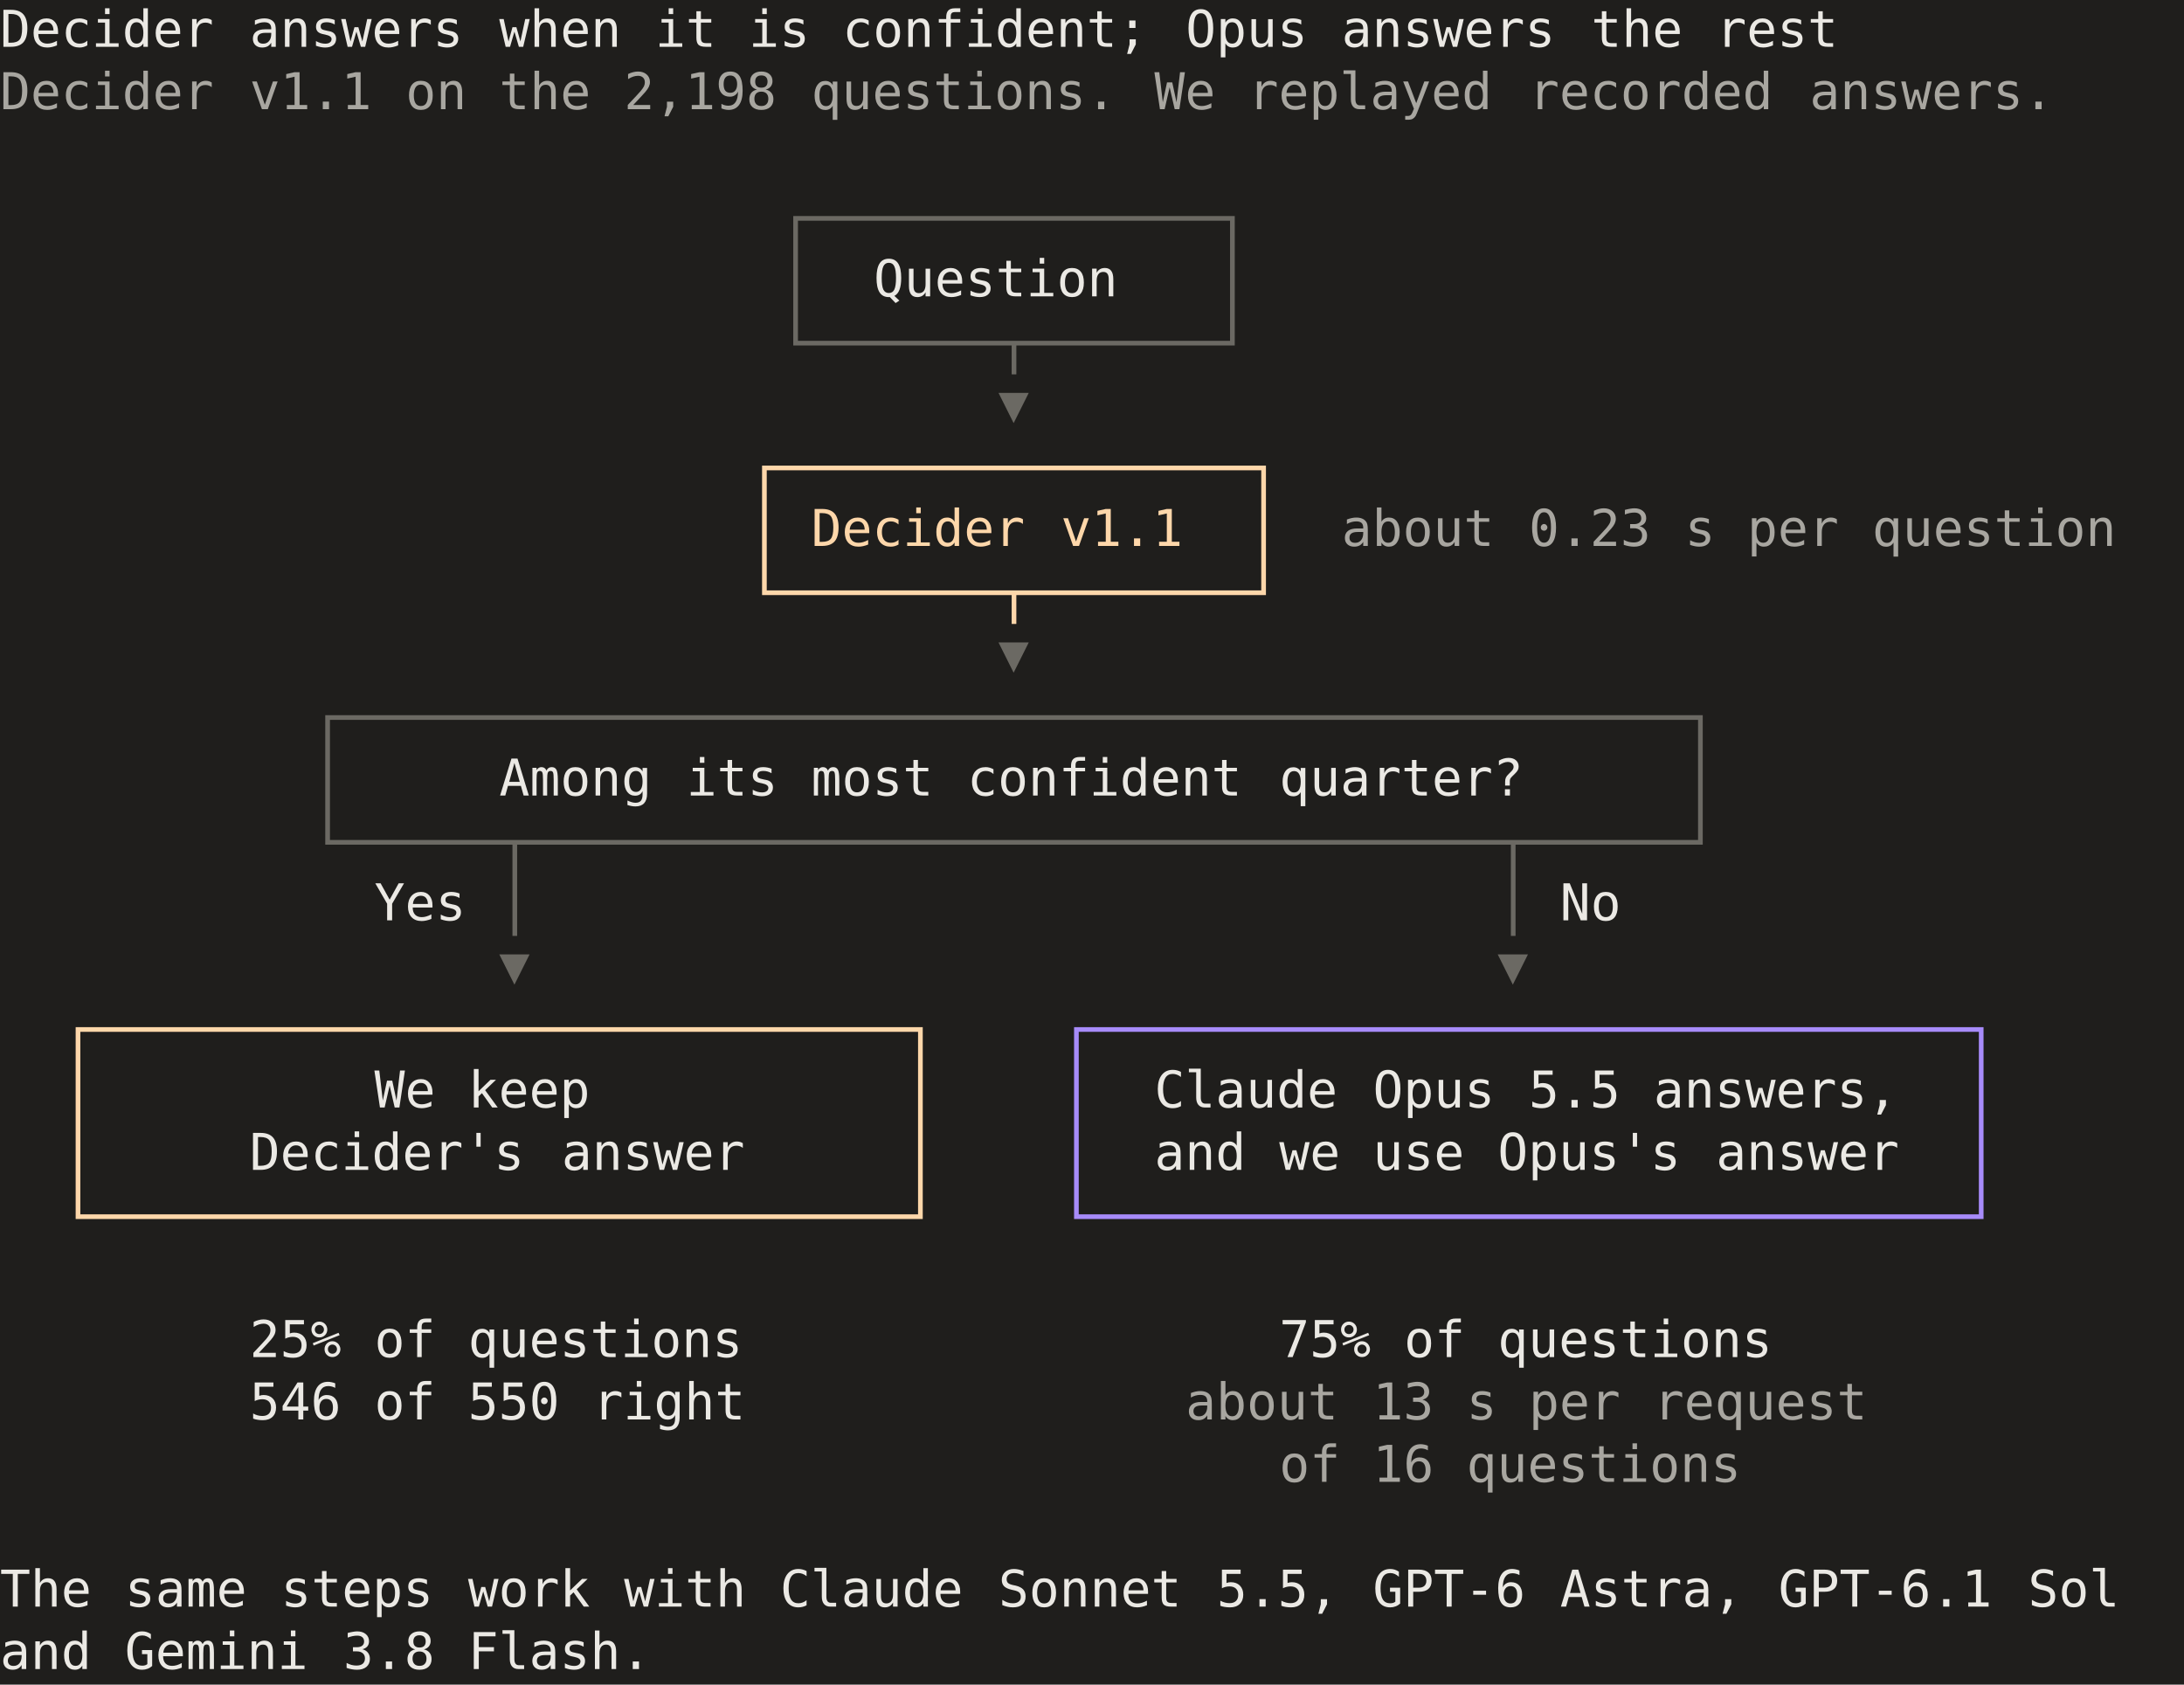
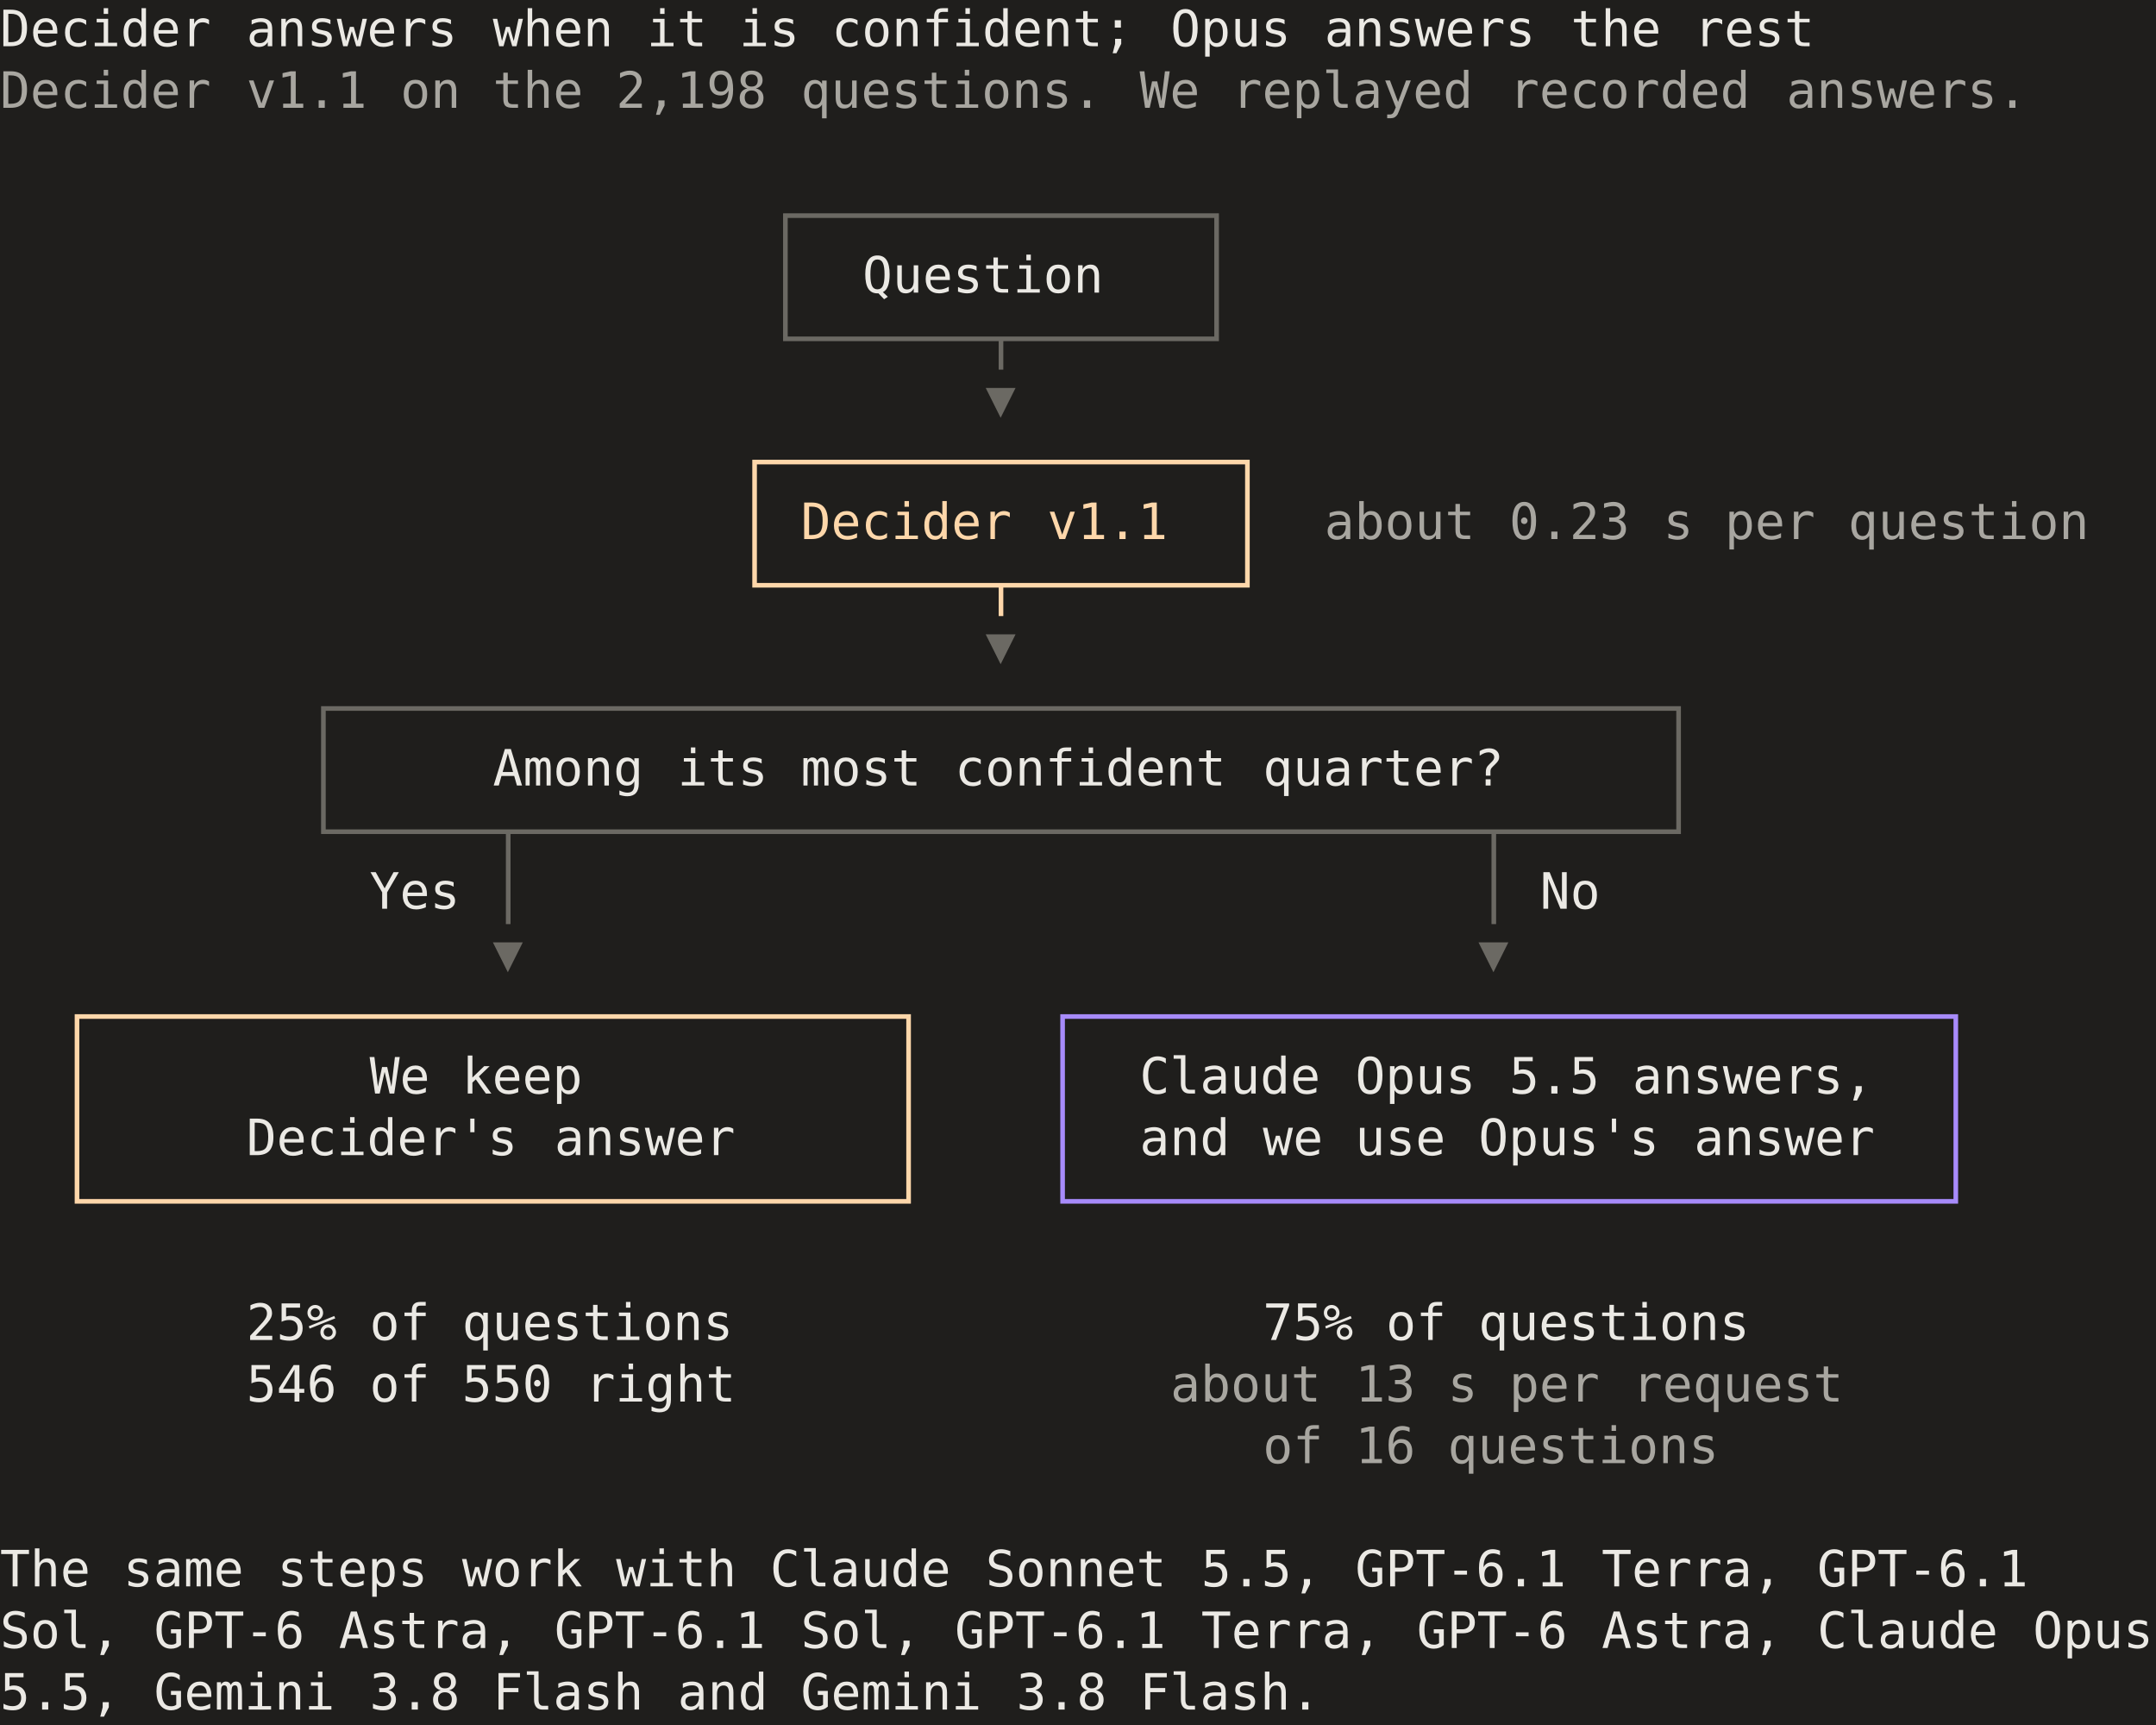
- <svg xmlns="http://www.w3.org/2000/svg" viewBox="0 0 560 432" width="560" height="432" role="img">
+ <svg xmlns="http://www.w3.org/2000/svg" viewBox="0 0 560 448" width="560" height="448" role="img">
  <style>text{font:13px ui-monospace,SFMono-Regular,Menlo,Consolas,"DejaVu Sans Mono",monospace;white-space:pre}</style>
-   <rect width="560" height="432" fill="#1f1e1c" />
+   <rect width="560" height="448" fill="#1f1e1c" />
  <path fill="#6b6963" d="M203.4 55.4h1.2v8.6h-1.2zM203.4 55.4h4.6v1.2h-4.6zM208 55.4h4.6v1.2h-4.6zM211.4 55.4h4.6v1.2h-4.6zM216 55.4h4.6v1.2h-4.6zM219.4 55.4h4.6v1.2h-4.6zM224 55.4h4.6v1.2h-4.6zM227.4 55.4h4.6v1.2h-4.6zM232 55.4h4.6v1.2h-4.6zM235.4 55.4h4.6v1.2h-4.6zM240 55.4h4.6v1.2h-4.6zM243.4 55.4h4.6v1.2h-4.6zM248 55.4h4.6v1.2h-4.6zM251.4 55.4h4.6v1.2h-4.6zM256 55.4h4.6v1.2h-4.6zM259.4 55.4h4.6v1.2h-4.6zM264 55.4h4.6v1.2h-4.6zM267.4 55.4h4.6v1.2h-4.6zM272 55.4h4.6v1.2h-4.6zM275.4 55.4h4.6v1.2h-4.6zM280 55.4h4.6v1.2h-4.6zM283.4 55.4h4.6v1.2h-4.6zM288 55.4h4.6v1.2h-4.6zM291.4 55.4h4.6v1.2h-4.6zM296 55.4h4.6v1.2h-4.6zM299.4 55.4h4.6v1.2h-4.6zM304 55.4h4.6v1.2h-4.6zM307.4 55.4h4.6v1.2h-4.6zM315.4 55.4h1.2v8.6h-1.2zM312 55.4h4.6v1.2h-4.6zM203.4 64h1.2v8.6h-1.2zM203.4 71.4h1.2v8.6h-1.2zM315.4 64h1.2v8.6h-1.2zM315.4 71.4h1.2v8.6h-1.2zM203.4 80h1.2v8.6h-1.2zM203.4 87.4h4.6v1.2h-4.6zM208 87.4h4.6v1.2h-4.6zM211.4 87.4h4.6v1.2h-4.6zM216 87.4h4.6v1.2h-4.6zM219.4 87.4h4.6v1.2h-4.6zM224 87.4h4.6v1.2h-4.6zM227.4 87.4h4.6v1.2h-4.6zM232 87.4h4.6v1.2h-4.6zM235.4 87.4h4.6v1.2h-4.6zM240 87.4h4.6v1.2h-4.6zM243.4 87.4h4.6v1.2h-4.6zM248 87.4h4.6v1.2h-4.6zM251.4 87.4h4.6v1.2h-4.6zM259.4 87.4h1.2v8.6h-1.2zM256 87.4h4.6v1.2h-4.6zM259.4 87.4h4.6v1.2h-4.6zM264 87.4h4.6v1.2h-4.6zM267.4 87.4h4.6v1.2h-4.6zM272 87.4h4.6v1.2h-4.6zM275.4 87.4h4.6v1.2h-4.6zM280 87.4h4.6v1.2h-4.6zM283.4 87.4h4.6v1.2h-4.6zM288 87.4h4.6v1.2h-4.6zM291.4 87.4h4.6v1.2h-4.6zM296 87.4h4.6v1.2h-4.6zM299.4 87.4h4.6v1.2h-4.6zM304 87.4h4.6v1.2h-4.6zM307.4 87.4h4.6v1.2h-4.6zM315.4 80h1.2v8.6h-1.2zM312 87.4h4.6v1.2h-4.6zM83.4 183.4h1.2v8.6h-1.2zM83.4 183.4h4.6v1.2h-4.6zM88 183.4h4.6v1.2h-4.6zM91.4 183.4h4.6v1.2h-4.6zM96 183.4h4.6v1.2h-4.6zM99.4 183.4h4.6v1.2h-4.6zM104 183.4h4.6v1.2h-4.6zM107.4 183.4h4.6v1.2h-4.6zM112 183.4h4.6v1.2h-4.6zM115.4 183.4h4.6v1.2h-4.6zM120 183.4h4.6v1.2h-4.6zM123.4 183.4h4.6v1.2h-4.6zM128 183.4h4.6v1.2h-4.6zM131.4 183.4h4.6v1.2h-4.6zM136 183.4h4.6v1.2h-4.6zM139.4 183.4h4.6v1.2h-4.6zM144 183.4h4.6v1.2h-4.6zM147.4 183.4h4.6v1.2h-4.6zM152 183.4h4.6v1.2h-4.6zM155.4 183.4h4.6v1.2h-4.6zM160 183.4h4.6v1.2h-4.6zM163.4 183.4h4.6v1.2h-4.6zM168 183.4h4.6v1.2h-4.6zM171.4 183.4h4.6v1.2h-4.6zM176 183.4h4.6v1.2h-4.6zM179.4 183.4h4.6v1.2h-4.6zM184 183.4h4.6v1.2h-4.6zM187.4 183.4h4.6v1.2h-4.6zM192 183.4h4.6v1.2h-4.6zM195.4 183.4h4.6v1.2h-4.6zM200 183.4h4.6v1.2h-4.6zM203.4 183.4h4.6v1.2h-4.6zM208 183.4h4.6v1.2h-4.6zM211.4 183.4h4.6v1.2h-4.6zM216 183.4h4.6v1.2h-4.6zM219.4 183.4h4.6v1.2h-4.6zM224 183.4h4.6v1.2h-4.6zM227.4 183.4h4.6v1.2h-4.6zM232 183.4h4.6v1.2h-4.6zM235.4 183.4h4.6v1.2h-4.6zM240 183.4h4.6v1.2h-4.6zM243.4 183.4h4.6v1.2h-4.6zM248 183.4h4.6v1.2h-4.6zM251.4 183.4h4.6v1.2h-4.6zM256 183.4h4.6v1.2h-4.6zM259.4 183.4h4.6v1.2h-4.6zM264 183.4h4.6v1.2h-4.6zM267.4 183.4h4.6v1.2h-4.6zM272 183.4h4.6v1.2h-4.6zM275.4 183.4h4.6v1.2h-4.6zM280 183.4h4.6v1.2h-4.6zM283.4 183.4h4.6v1.2h-4.6zM288 183.4h4.6v1.2h-4.6zM291.4 183.4h4.6v1.2h-4.6zM296 183.4h4.6v1.2h-4.6zM299.4 183.4h4.6v1.2h-4.6zM304 183.4h4.6v1.2h-4.6zM307.4 183.4h4.6v1.2h-4.6zM312 183.4h4.6v1.2h-4.6zM315.4 183.4h4.6v1.2h-4.6zM320 183.4h4.6v1.2h-4.6zM323.4 183.4h4.6v1.2h-4.6zM328 183.4h4.6v1.2h-4.6zM331.4 183.4h4.6v1.2h-4.6zM336 183.4h4.6v1.2h-4.6zM339.4 183.4h4.6v1.2h-4.6zM344 183.4h4.6v1.2h-4.6zM347.4 183.4h4.6v1.2h-4.6zM352 183.4h4.6v1.2h-4.6zM355.4 183.4h4.6v1.2h-4.6zM360 183.4h4.6v1.2h-4.6zM363.4 183.4h4.6v1.2h-4.6zM368 183.4h4.6v1.2h-4.6zM371.4 183.4h4.6v1.2h-4.6zM376 183.4h4.6v1.2h-4.6zM379.4 183.4h4.6v1.2h-4.6zM384 183.4h4.6v1.2h-4.6zM387.4 183.4h4.6v1.2h-4.6zM392 183.4h4.6v1.2h-4.6zM395.4 183.4h4.6v1.2h-4.6zM400 183.4h4.6v1.2h-4.6zM403.4 183.4h4.6v1.2h-4.6zM408 183.4h4.6v1.2h-4.6zM411.4 183.4h4.6v1.2h-4.6zM416 183.4h4.6v1.2h-4.6zM419.4 183.4h4.6v1.2h-4.6zM424 183.4h4.6v1.2h-4.6zM427.4 183.4h4.6v1.2h-4.6zM435.4 183.4h1.2v8.6h-1.2zM432 183.4h4.6v1.2h-4.6zM83.4 192h1.2v8.6h-1.2zM83.4 199.4h1.2v8.6h-1.2zM435.4 192h1.2v8.6h-1.2zM435.4 199.4h1.2v8.6h-1.2zM83.4 208h1.2v8.6h-1.2zM83.4 215.4h4.6v1.2h-4.6zM88 215.4h4.6v1.2h-4.6zM91.4 215.4h4.6v1.2h-4.6zM96 215.4h4.6v1.2h-4.6zM99.4 215.4h4.6v1.2h-4.6zM104 215.4h4.6v1.2h-4.6zM107.4 215.4h4.6v1.2h-4.6zM112 215.4h4.6v1.2h-4.6zM115.4 215.4h4.6v1.2h-4.6zM120 215.4h4.6v1.2h-4.6zM123.4 215.4h4.6v1.2h-4.6zM131.4 215.4h1.2v8.6h-1.2zM128 215.4h4.6v1.2h-4.6zM131.4 215.4h4.6v1.2h-4.6zM136 215.4h4.6v1.2h-4.6zM139.4 215.4h4.6v1.2h-4.6zM144 215.4h4.6v1.2h-4.6zM147.4 215.4h4.6v1.2h-4.6zM152 215.4h4.6v1.2h-4.6zM155.4 215.4h4.6v1.2h-4.6zM160 215.4h4.6v1.2h-4.6zM163.4 215.4h4.6v1.2h-4.6zM168 215.4h4.6v1.2h-4.6zM171.4 215.4h4.6v1.2h-4.6zM176 215.4h4.6v1.2h-4.6zM179.4 215.4h4.6v1.2h-4.6zM184 215.4h4.6v1.2h-4.6zM187.4 215.4h4.6v1.2h-4.6zM192 215.4h4.6v1.2h-4.6zM195.4 215.4h4.6v1.2h-4.6zM200 215.4h4.6v1.2h-4.6zM203.4 215.4h4.6v1.2h-4.6zM208 215.4h4.6v1.2h-4.6zM211.4 215.4h4.6v1.2h-4.6zM216 215.4h4.6v1.2h-4.6zM219.4 215.4h4.6v1.2h-4.6zM224 215.4h4.6v1.2h-4.6zM227.4 215.4h4.6v1.2h-4.6zM232 215.4h4.6v1.2h-4.6zM235.4 215.4h4.6v1.2h-4.6zM240 215.4h4.6v1.2h-4.6zM243.4 215.4h4.6v1.2h-4.6zM248 215.4h4.6v1.2h-4.6zM251.4 215.4h4.6v1.2h-4.6zM256 215.4h4.6v1.2h-4.6zM259.4 215.4h4.6v1.2h-4.6zM264 215.4h4.6v1.2h-4.6zM267.4 215.4h4.6v1.2h-4.6zM272 215.4h4.6v1.2h-4.6zM275.4 215.4h4.6v1.2h-4.6zM280 215.4h4.6v1.2h-4.6zM283.4 215.4h4.6v1.2h-4.6zM288 215.4h4.6v1.2h-4.6zM291.4 215.4h4.6v1.2h-4.6zM296 215.4h4.6v1.2h-4.6zM299.4 215.4h4.6v1.2h-4.6zM304 215.4h4.6v1.2h-4.6zM307.4 215.4h4.6v1.2h-4.6zM312 215.4h4.6v1.2h-4.6zM315.4 215.4h4.6v1.2h-4.6zM320 215.4h4.6v1.2h-4.6zM323.4 215.4h4.6v1.2h-4.6zM328 215.4h4.6v1.2h-4.6zM331.4 215.4h4.6v1.2h-4.6zM336 215.4h4.6v1.2h-4.6zM339.4 215.4h4.6v1.2h-4.6zM344 215.4h4.6v1.2h-4.6zM347.4 215.4h4.6v1.2h-4.6zM352 215.4h4.6v1.2h-4.6zM355.4 215.4h4.6v1.2h-4.6zM360 215.4h4.6v1.2h-4.6zM363.4 215.4h4.6v1.2h-4.6zM368 215.4h4.6v1.2h-4.6zM371.4 215.4h4.6v1.2h-4.6zM376 215.4h4.6v1.2h-4.6zM379.4 215.4h4.6v1.2h-4.6zM387.4 215.4h1.2v8.6h-1.2zM384 215.4h4.6v1.2h-4.6zM387.4 215.4h4.6v1.2h-4.6zM392 215.4h4.6v1.2h-4.6zM395.4 215.4h4.6v1.2h-4.6zM400 215.4h4.6v1.2h-4.6zM403.4 215.4h4.6v1.2h-4.6zM408 215.4h4.6v1.2h-4.6zM411.4 215.4h4.6v1.2h-4.6zM416 215.4h4.6v1.2h-4.6zM419.4 215.4h4.6v1.2h-4.6zM424 215.4h4.6v1.2h-4.6zM427.4 215.4h4.6v1.2h-4.6zM435.4 208h1.2v8.6h-1.2zM432 215.4h4.6v1.2h-4.6zM131.4 224h1.2v8.6h-1.2zM131.4 231.4h1.2v8.6h-1.2zM387.4 224h1.2v8.6h-1.2zM387.4 231.4h1.2v8.6h-1.2z" />
  <path fill="#a78bfa" d="M275.4 263.4h1.2v8.6h-1.2zM275.4 263.4h4.6v1.2h-4.6zM280 263.4h4.6v1.2h-4.6zM283.4 263.4h4.6v1.2h-4.6zM288 263.4h4.6v1.2h-4.6zM291.4 263.4h4.6v1.2h-4.6zM296 263.4h4.6v1.2h-4.6zM299.4 263.4h4.6v1.2h-4.6zM304 263.4h4.6v1.2h-4.6zM307.4 263.4h4.6v1.2h-4.6zM312 263.4h4.6v1.2h-4.6zM315.4 263.4h4.6v1.2h-4.6zM320 263.4h4.6v1.2h-4.6zM323.4 263.4h4.6v1.2h-4.6zM328 263.4h4.6v1.2h-4.6zM331.4 263.4h4.6v1.2h-4.6zM336 263.4h4.6v1.2h-4.6zM339.4 263.4h4.6v1.2h-4.6zM344 263.4h4.6v1.2h-4.6zM347.4 263.4h4.6v1.2h-4.6zM352 263.4h4.6v1.2h-4.6zM355.4 263.4h4.6v1.2h-4.6zM360 263.4h4.6v1.2h-4.6zM363.4 263.4h4.6v1.2h-4.6zM368 263.4h4.6v1.2h-4.6zM371.4 263.4h4.6v1.2h-4.6zM376 263.4h4.6v1.2h-4.6zM379.4 263.4h4.6v1.2h-4.6zM384 263.4h4.6v1.2h-4.6zM387.4 263.4h4.6v1.2h-4.6zM392 263.4h4.6v1.2h-4.6zM395.4 263.4h4.6v1.2h-4.6zM400 263.4h4.6v1.2h-4.6zM403.4 263.4h4.6v1.2h-4.6zM408 263.4h4.6v1.2h-4.6zM411.4 263.4h4.6v1.2h-4.6zM416 263.4h4.6v1.2h-4.6zM419.4 263.4h4.6v1.2h-4.6zM424 263.4h4.6v1.2h-4.6zM427.4 263.4h4.6v1.2h-4.6zM432 263.4h4.6v1.2h-4.6zM435.4 263.4h4.6v1.2h-4.6zM440 263.4h4.6v1.2h-4.6zM443.4 263.4h4.6v1.2h-4.6zM448 263.4h4.6v1.2h-4.6zM451.4 263.4h4.6v1.2h-4.6zM456 263.4h4.6v1.2h-4.6zM459.4 263.4h4.6v1.2h-4.6zM464 263.4h4.6v1.2h-4.6zM467.4 263.4h4.6v1.2h-4.6zM472 263.4h4.6v1.2h-4.6zM475.4 263.4h4.6v1.2h-4.6zM480 263.4h4.6v1.2h-4.6zM483.4 263.4h4.6v1.2h-4.6zM488 263.4h4.6v1.2h-4.6zM491.4 263.4h4.6v1.2h-4.6zM496 263.4h4.6v1.2h-4.6zM499.4 263.4h4.6v1.2h-4.6zM507.4 263.4h1.2v8.6h-1.2zM504 263.4h4.6v1.2h-4.6zM275.4 272h1.2v8.6h-1.2zM275.4 279.4h1.2v8.6h-1.2zM507.4 272h1.2v8.6h-1.2zM507.4 279.4h1.2v8.6h-1.2zM275.4 288h1.2v8.6h-1.2zM275.4 295.4h1.2v8.6h-1.2zM507.4 288h1.2v8.6h-1.2zM507.4 295.4h1.2v8.6h-1.2zM275.4 304h1.2v8.6h-1.2zM275.4 311.4h4.6v1.2h-4.6zM280 311.4h4.6v1.2h-4.6zM283.4 311.4h4.6v1.2h-4.6zM288 311.4h4.6v1.2h-4.6zM291.4 311.4h4.6v1.2h-4.6zM296 311.4h4.6v1.2h-4.6zM299.4 311.4h4.6v1.2h-4.6zM304 311.4h4.6v1.2h-4.6zM307.4 311.4h4.6v1.2h-4.6zM312 311.4h4.6v1.2h-4.6zM315.4 311.4h4.6v1.2h-4.6zM320 311.4h4.6v1.2h-4.6zM323.4 311.4h4.6v1.2h-4.6zM328 311.4h4.6v1.2h-4.6zM331.4 311.4h4.6v1.2h-4.6zM336 311.4h4.6v1.2h-4.6zM339.4 311.4h4.6v1.2h-4.6zM344 311.4h4.6v1.2h-4.6zM347.4 311.4h4.6v1.2h-4.6zM352 311.4h4.6v1.2h-4.6zM355.4 311.4h4.6v1.2h-4.6zM360 311.4h4.6v1.2h-4.6zM363.4 311.4h4.6v1.2h-4.6zM368 311.4h4.6v1.2h-4.6zM371.4 311.4h4.6v1.2h-4.6zM376 311.4h4.6v1.2h-4.6zM379.4 311.4h4.6v1.2h-4.6zM384 311.4h4.6v1.2h-4.6zM387.4 311.4h4.6v1.2h-4.6zM392 311.4h4.6v1.2h-4.6zM395.4 311.4h4.6v1.2h-4.6zM400 311.4h4.6v1.2h-4.6zM403.4 311.4h4.6v1.2h-4.6zM408 311.4h4.6v1.2h-4.6zM411.4 311.4h4.6v1.2h-4.6zM416 311.4h4.6v1.2h-4.6zM419.4 311.4h4.6v1.2h-4.6zM424 311.4h4.6v1.2h-4.6zM427.4 311.4h4.6v1.2h-4.6zM432 311.4h4.6v1.2h-4.6zM435.4 311.4h4.6v1.2h-4.6zM440 311.4h4.6v1.2h-4.6zM443.4 311.4h4.6v1.2h-4.6zM448 311.4h4.6v1.2h-4.6zM451.4 311.4h4.6v1.2h-4.6zM456 311.4h4.6v1.2h-4.6zM459.4 311.4h4.6v1.2h-4.6zM464 311.4h4.6v1.2h-4.6zM467.4 311.4h4.6v1.2h-4.6zM472 311.4h4.6v1.2h-4.6zM475.4 311.4h4.6v1.2h-4.6zM480 311.4h4.6v1.2h-4.6zM483.4 311.4h4.6v1.2h-4.6zM488 311.4h4.6v1.2h-4.6zM491.4 311.4h4.6v1.2h-4.6zM496 311.4h4.6v1.2h-4.6zM499.4 311.4h4.6v1.2h-4.6zM507.4 304h1.2v8.6h-1.2zM504 311.4h4.6v1.2h-4.6z" />
  <path fill="#fed7aa" d="M195.4 119.4h1.2v8.6h-1.2zM195.4 119.4h4.6v1.2h-4.6zM200 119.4h4.6v1.2h-4.6zM203.4 119.4h4.6v1.2h-4.6zM208 119.4h4.6v1.2h-4.6zM211.4 119.4h4.6v1.2h-4.6zM216 119.4h4.6v1.2h-4.6zM219.4 119.4h4.6v1.2h-4.6zM224 119.4h4.6v1.2h-4.6zM227.4 119.4h4.6v1.2h-4.6zM232 119.4h4.6v1.2h-4.6zM235.4 119.4h4.6v1.2h-4.6zM240 119.4h4.6v1.2h-4.6zM243.4 119.4h4.6v1.2h-4.6zM248 119.4h4.6v1.2h-4.6zM251.4 119.4h4.6v1.2h-4.6zM256 119.4h4.6v1.2h-4.6zM259.4 119.4h4.6v1.2h-4.6zM264 119.4h4.6v1.2h-4.6zM267.4 119.4h4.6v1.2h-4.6zM272 119.4h4.6v1.2h-4.6zM275.4 119.4h4.6v1.2h-4.6zM280 119.4h4.6v1.2h-4.6zM283.4 119.4h4.6v1.2h-4.6zM288 119.4h4.6v1.2h-4.6zM291.4 119.4h4.6v1.2h-4.6zM296 119.4h4.6v1.2h-4.6zM299.4 119.4h4.6v1.2h-4.6zM304 119.4h4.6v1.2h-4.6zM307.4 119.4h4.6v1.2h-4.6zM312 119.4h4.6v1.2h-4.6zM315.4 119.4h4.6v1.2h-4.6zM323.4 119.4h1.2v8.6h-1.2zM320 119.4h4.6v1.2h-4.6zM195.4 128h1.2v8.6h-1.2zM195.4 135.4h1.2v8.6h-1.2zM323.4 128h1.2v8.6h-1.2zM323.4 135.4h1.2v8.6h-1.2zM195.4 144h1.2v8.6h-1.2zM195.4 151.4h4.6v1.2h-4.6zM200 151.4h4.6v1.2h-4.6zM203.4 151.4h4.6v1.2h-4.6zM208 151.4h4.6v1.2h-4.6zM211.4 151.4h4.6v1.2h-4.6zM216 151.4h4.6v1.2h-4.6zM219.4 151.4h4.6v1.2h-4.6zM224 151.4h4.6v1.2h-4.6zM227.4 151.4h4.6v1.2h-4.6zM232 151.4h4.6v1.2h-4.6zM235.4 151.4h4.6v1.2h-4.6zM240 151.4h4.6v1.2h-4.6zM243.4 151.4h4.6v1.2h-4.6zM248 151.4h4.6v1.2h-4.6zM251.4 151.4h4.6v1.2h-4.6zM259.4 151.4h1.2v8.6h-1.2zM256 151.4h4.6v1.2h-4.6zM259.4 151.4h4.6v1.2h-4.6zM264 151.4h4.6v1.2h-4.6zM267.4 151.4h4.6v1.2h-4.6zM272 151.4h4.6v1.2h-4.6zM275.4 151.4h4.6v1.2h-4.6zM280 151.4h4.6v1.2h-4.6zM283.4 151.4h4.6v1.2h-4.6zM288 151.4h4.6v1.2h-4.6zM291.4 151.4h4.6v1.2h-4.6zM296 151.4h4.6v1.2h-4.6zM299.4 151.4h4.6v1.2h-4.6zM304 151.4h4.6v1.2h-4.6zM307.4 151.4h4.6v1.2h-4.6zM312 151.4h4.6v1.2h-4.6zM315.4 151.4h4.6v1.2h-4.6zM323.4 144h1.2v8.6h-1.2zM320 151.4h4.6v1.2h-4.6zM19.4 263.4h1.2v8.6h-1.2zM19.4 263.4h4.6v1.2h-4.6zM24 263.4h4.6v1.2h-4.6zM27.4 263.4h4.6v1.2h-4.6zM32 263.4h4.6v1.2h-4.6zM35.4 263.4h4.6v1.2h-4.6zM40 263.4h4.6v1.2h-4.6zM43.4 263.4h4.6v1.2h-4.6zM48 263.4h4.6v1.2h-4.6zM51.4 263.4h4.6v1.2h-4.6zM56 263.4h4.6v1.2h-4.6zM59.4 263.4h4.6v1.2h-4.6zM64 263.4h4.6v1.2h-4.6zM67.4 263.4h4.6v1.2h-4.6zM72 263.4h4.6v1.2h-4.6zM75.4 263.4h4.6v1.2h-4.6zM80 263.4h4.6v1.2h-4.6zM83.4 263.4h4.6v1.2h-4.6zM88 263.4h4.6v1.2h-4.6zM91.4 263.4h4.6v1.2h-4.6zM96 263.4h4.6v1.2h-4.6zM99.4 263.4h4.6v1.2h-4.6zM104 263.4h4.6v1.2h-4.6zM107.4 263.4h4.6v1.2h-4.6zM112 263.4h4.6v1.2h-4.6zM115.4 263.4h4.6v1.2h-4.6zM120 263.4h4.6v1.2h-4.6zM123.4 263.4h4.6v1.2h-4.6zM128 263.4h4.6v1.2h-4.6zM131.4 263.4h4.6v1.2h-4.6zM136 263.4h4.6v1.2h-4.6zM139.4 263.4h4.6v1.2h-4.6zM144 263.4h4.6v1.2h-4.6zM147.4 263.4h4.6v1.2h-4.6zM152 263.4h4.6v1.2h-4.6zM155.4 263.4h4.6v1.2h-4.6zM160 263.4h4.6v1.2h-4.6zM163.4 263.4h4.6v1.2h-4.6zM168 263.4h4.6v1.2h-4.6zM171.4 263.4h4.6v1.2h-4.6zM176 263.4h4.6v1.2h-4.6zM179.4 263.4h4.6v1.2h-4.6zM184 263.4h4.6v1.2h-4.6zM187.4 263.4h4.6v1.2h-4.6zM192 263.4h4.6v1.2h-4.6zM195.4 263.4h4.6v1.2h-4.6zM200 263.4h4.6v1.2h-4.6zM203.4 263.4h4.6v1.2h-4.6zM208 263.4h4.6v1.2h-4.6zM211.4 263.4h4.6v1.2h-4.6zM216 263.4h4.6v1.2h-4.6zM219.4 263.4h4.6v1.2h-4.6zM224 263.4h4.6v1.2h-4.6zM227.4 263.4h4.6v1.2h-4.6zM235.4 263.4h1.2v8.6h-1.2zM232 263.4h4.6v1.2h-4.6zM19.4 272h1.2v8.6h-1.2zM19.4 279.4h1.2v8.6h-1.2zM235.4 272h1.2v8.6h-1.2zM235.4 279.4h1.2v8.6h-1.2zM19.4 288h1.2v8.6h-1.2zM19.4 295.4h1.2v8.6h-1.2zM235.4 288h1.2v8.6h-1.2zM235.4 295.4h1.2v8.6h-1.2zM19.4 304h1.2v8.6h-1.2zM19.4 311.4h4.6v1.2h-4.6zM24 311.4h4.6v1.2h-4.6zM27.4 311.4h4.6v1.2h-4.6zM32 311.4h4.6v1.2h-4.6zM35.4 311.4h4.6v1.2h-4.6zM40 311.4h4.6v1.2h-4.6zM43.4 311.4h4.6v1.2h-4.6zM48 311.4h4.6v1.2h-4.6zM51.4 311.4h4.6v1.2h-4.6zM56 311.4h4.6v1.2h-4.6zM59.4 311.4h4.6v1.2h-4.6zM64 311.4h4.6v1.2h-4.6zM67.4 311.4h4.6v1.2h-4.6zM72 311.4h4.6v1.2h-4.6zM75.4 311.4h4.6v1.2h-4.6zM80 311.4h4.6v1.2h-4.6zM83.4 311.4h4.6v1.2h-4.6zM88 311.4h4.6v1.2h-4.6zM91.4 311.4h4.6v1.2h-4.6zM96 311.4h4.6v1.2h-4.6zM99.4 311.4h4.6v1.2h-4.6zM104 311.4h4.6v1.2h-4.6zM107.4 311.4h4.6v1.2h-4.6zM112 311.4h4.6v1.2h-4.6zM115.4 311.4h4.6v1.2h-4.6zM120 311.4h4.6v1.2h-4.6zM123.4 311.4h4.6v1.2h-4.6zM128 311.4h4.6v1.2h-4.6zM131.4 311.4h4.6v1.2h-4.6zM136 311.4h4.6v1.2h-4.6zM139.4 311.4h4.6v1.2h-4.6zM144 311.4h4.6v1.2h-4.6zM147.4 311.4h4.6v1.2h-4.6zM152 311.4h4.6v1.2h-4.6zM155.4 311.4h4.6v1.2h-4.6zM160 311.4h4.6v1.2h-4.6zM163.4 311.4h4.6v1.2h-4.6zM168 311.4h4.6v1.2h-4.6zM171.4 311.4h4.6v1.2h-4.6zM176 311.4h4.6v1.2h-4.6zM179.4 311.4h4.6v1.2h-4.6zM184 311.4h4.6v1.2h-4.6zM187.4 311.4h4.6v1.2h-4.6zM192 311.4h4.6v1.2h-4.6zM195.4 311.4h4.6v1.2h-4.6zM200 311.4h4.6v1.2h-4.6zM203.4 311.4h4.6v1.2h-4.6zM208 311.4h4.6v1.2h-4.6zM211.4 311.4h4.6v1.2h-4.6zM216 311.4h4.6v1.2h-4.6zM219.4 311.4h4.6v1.2h-4.6zM224 311.4h4.6v1.2h-4.6zM227.4 311.4h4.6v1.2h-4.6zM235.4 304h1.2v8.6h-1.2zM232 311.4h4.6v1.2h-4.6z" />
  <text x="0 8 16 24 32 40 48" y="12" fill="#ebe9e4" font-weight="600">Decider</text>
  <text x="64 72 80 88 96 104 112" y="12" fill="#ebe9e4" font-weight="600">answers</text>
  <text x="128 136 144 152" y="12" fill="#ebe9e4" font-weight="600">when</text>
  <text x="168 176" y="12" fill="#ebe9e4" font-weight="600">it</text>
  <text x="192 200" y="12" fill="#ebe9e4" font-weight="600">is</text>
  <text x="216 224 232 240 248 256 264 272 280 288" y="12" fill="#ebe9e4" font-weight="600">confident;</text>
  <text x="304 312 320 328" y="12" fill="#ebe9e4" font-weight="600">Opus</text>
  <text x="344 352 360 368 376 384 392" y="12" fill="#ebe9e4" font-weight="600">answers</text>
  <text x="408 416 424" y="12" fill="#ebe9e4" font-weight="600">the</text>
  <text x="440 448 456 464" y="12" fill="#ebe9e4" font-weight="600">rest</text>
  <text x="0 8 16 24 32 40 48" y="28" fill="#a8a6a0">Decider</text>
  <text x="64 72 80 88" y="28" fill="#a8a6a0">v1.1</text>
  <text x="104 112" y="28" fill="#a8a6a0">on</text>
  <text x="128 136 144" y="28" fill="#a8a6a0">the</text>
  <text x="160 168 176 184 192" y="28" fill="#a8a6a0">2,198</text>
  <text x="208 216 224 232 240 248 256 264 272 280" y="28" fill="#a8a6a0">questions.</text>
  <text x="296 304" y="28" fill="#a8a6a0">We</text>
  <text x="320 328 336 344 352 360 368 376" y="28" fill="#a8a6a0">replayed</text>
  <text x="392 400 408 416 424 432 440 448" y="28" fill="#a8a6a0">recorded</text>
  <text x="464 472 480 488 496 504 512 520" y="28" fill="#a8a6a0">answers.</text>
  <text x="224 232 240 248 256 264 272 280" y="76" fill="#ebe9e4">Question</text>
  <text x="256" y="108" fill="#6b6963">▼</text>
  <text x="208 216 224 232 240 248 256" y="140" fill="#fed7aa" font-weight="600">Decider</text>
  <text x="272 280 288 296" y="140" fill="#fed7aa" font-weight="600">v1.1</text>
  <text x="344 352 360 368 376" y="140" fill="#a8a6a0">about</text>
  <text x="392 400 408 416" y="140" fill="#a8a6a0">0.23</text>
  <text x="432" y="140" fill="#a8a6a0">s</text>
  <text x="448 456 464" y="140" fill="#a8a6a0">per</text>
  <text x="480 488 496 504 512 520 528 536" y="140" fill="#a8a6a0">question</text>
  <text x="256" y="172" fill="#6b6963">▼</text>
  <text x="128 136 144 152 160" y="204" fill="#ebe9e4" font-weight="600">Among</text>
  <text x="176 184 192" y="204" fill="#ebe9e4" font-weight="600">its</text>
  <text x="208 216 224 232" y="204" fill="#ebe9e4" font-weight="600">most</text>
  <text x="248 256 264 272 280 288 296 304 312" y="204" fill="#ebe9e4" font-weight="600">confident</text>
  <text x="328 336 344 352 360 368 376 384" y="204" fill="#ebe9e4" font-weight="600">quarter?</text>
  <text x="96 104 112" y="236" fill="#ebe9e4" font-weight="600">Yes</text>
  <text x="400 408" y="236" fill="#ebe9e4" font-weight="600">No</text>
  <text x="128" y="252" fill="#6b6963">▼</text>
  <text x="384" y="252" fill="#6b6963">▼</text>
  <text x="96 104" y="284" fill="#ebe9e4">We</text>
  <text x="120 128 136 144" y="284" fill="#ebe9e4">keep</text>
  <text x="296 304 312 320 328 336" y="284" fill="#ebe9e4">Claude</text>
  <text x="352 360 368 376" y="284" fill="#ebe9e4">Opus</text>
  <text x="392 400 408" y="284" fill="#ebe9e4">5.5</text>
  <text x="424 432 440 448 456 464 472 480" y="284" fill="#ebe9e4">answers,</text>
  <text x="64 72 80 88 96 104 112 120 128" y="300" fill="#ebe9e4">Decider's</text>
  <text x="144 152 160 168 176 184" y="300" fill="#ebe9e4">answer</text>
  <text x="296 304 312" y="300" fill="#ebe9e4">and</text>
  <text x="328 336" y="300" fill="#ebe9e4">we</text>
  <text x="352 360 368" y="300" fill="#ebe9e4">use</text>
  <text x="384 392 400 408 416 424" y="300" fill="#ebe9e4">Opus's</text>
  <text x="440 448 456 464 472 480" y="300" fill="#ebe9e4">answer</text>
  <text x="64 72 80" y="348" fill="#ebe9e4" font-weight="600">25%</text>
  <text x="96 104" y="348" fill="#ebe9e4" font-weight="600">of</text>
  <text x="120 128 136 144 152 160 168 176 184" y="348" fill="#ebe9e4" font-weight="600">questions</text>
  <text x="328 336 344" y="348" fill="#ebe9e4" font-weight="600">75%</text>
  <text x="360 368" y="348" fill="#ebe9e4" font-weight="600">of</text>
  <text x="384 392 400 408 416 424 432 440 448" y="348" fill="#ebe9e4" font-weight="600">questions</text>
  <text x="64 72 80" y="364" fill="#ebe9e4">546</text>
  <text x="96 104" y="364" fill="#ebe9e4">of</text>
  <text x="120 128 136" y="364" fill="#ebe9e4">550</text>
  <text x="152 160 168 176 184" y="364" fill="#ebe9e4">right</text>
  <text x="304 312 320 328 336" y="364" fill="#a8a6a0">about</text>
  <text x="352 360" y="364" fill="#a8a6a0">13</text>
  <text x="376" y="364" fill="#a8a6a0">s</text>
  <text x="392 400 408" y="364" fill="#a8a6a0">per</text>
  <text x="424 432 440 448 456 464 472" y="364" fill="#a8a6a0">request</text>
  <text x="328 336" y="380" fill="#a8a6a0">of</text>
  <text x="352 360" y="380" fill="#a8a6a0">16</text>
  <text x="376 384 392 400 408 416 424 432 440" y="380" fill="#a8a6a0">questions</text>
  <text x="0 8 16" y="412" fill="#ebe9e4">The</text>
  <text x="32 40 48 56" y="412" fill="#ebe9e4">same</text>
  <text x="72 80 88 96 104" y="412" fill="#ebe9e4">steps</text>
  <text x="120 128 136 144" y="412" fill="#ebe9e4">work</text>
  <text x="160 168 176 184" y="412" fill="#ebe9e4">with</text>
  <text x="200 208 216 224 232 240" y="412" fill="#ebe9e4">Claude</text>
  <text x="256 264 272 280 288 296" y="412" fill="#ebe9e4">Sonnet</text>
  <text x="312 320 328 336" y="412" fill="#ebe9e4">5.5,</text>
-   <text x="352 360 368 376 384" y="412" fill="#ebe9e4">GPT-6</text>
-   <text x="400 408 416 424 432 440" y="412" fill="#ebe9e4">Astra,</text>
-   <text x="456 464 472 480 488 496 504" y="412" fill="#ebe9e4">GPT-6.1</text>
-   <text x="520 528 536" y="412" fill="#ebe9e4">Sol</text>
-   <text x="0 8 16" y="428" fill="#ebe9e4">and</text>
-   <text x="32 40 48 56 64 72" y="428" fill="#ebe9e4">Gemini</text>
-   <text x="88 96 104" y="428" fill="#ebe9e4">3.8</text>
-   <text x="120 128 136 144 152 160" y="428" fill="#ebe9e4">Flash.</text>
+   <text x="352 360 368 376 384 392 400" y="412" fill="#ebe9e4">GPT-6.1</text>
+   <text x="416 424 432 440 448 456" y="412" fill="#ebe9e4">Terra,</text>
+   <text x="472 480 488 496 504 512 520" y="412" fill="#ebe9e4">GPT-6.1</text>
+   <text x="0 8 16 24" y="428" fill="#ebe9e4">Sol,</text>
+   <text x="40 48 56 64 72" y="428" fill="#ebe9e4">GPT-6</text>
+   <text x="88 96 104 112 120 128" y="428" fill="#ebe9e4">Astra,</text>
+   <text x="144 152 160 168 176 184 192" y="428" fill="#ebe9e4">GPT-6.1</text>
+   <text x="208 216 224 232" y="428" fill="#ebe9e4">Sol,</text>
+   <text x="248 256 264 272 280 288 296" y="428" fill="#ebe9e4">GPT-6.1</text>
+   <text x="312 320 328 336 344 352" y="428" fill="#ebe9e4">Terra,</text>
+   <text x="368 376 384 392 400" y="428" fill="#ebe9e4">GPT-6</text>
+   <text x="416 424 432 440 448 456" y="428" fill="#ebe9e4">Astra,</text>
+   <text x="472 480 488 496 504 512" y="428" fill="#ebe9e4">Claude</text>
+   <text x="528 536 544 552" y="428" fill="#ebe9e4">Opus</text>
+   <text x="0 8 16 24" y="444" fill="#ebe9e4">5.5,</text>
+   <text x="40 48 56 64 72 80" y="444" fill="#ebe9e4">Gemini</text>
+   <text x="96 104 112" y="444" fill="#ebe9e4">3.8</text>
+   <text x="128 136 144 152 160" y="444" fill="#ebe9e4">Flash</text>
+   <text x="176 184 192" y="444" fill="#ebe9e4">and</text>
+   <text x="208 216 224 232 240 248" y="444" fill="#ebe9e4">Gemini</text>
+   <text x="264 272 280" y="444" fill="#ebe9e4">3.8</text>
+   <text x="296 304 312 320 328 336" y="444" fill="#ebe9e4">Flash.</text>
</svg>
